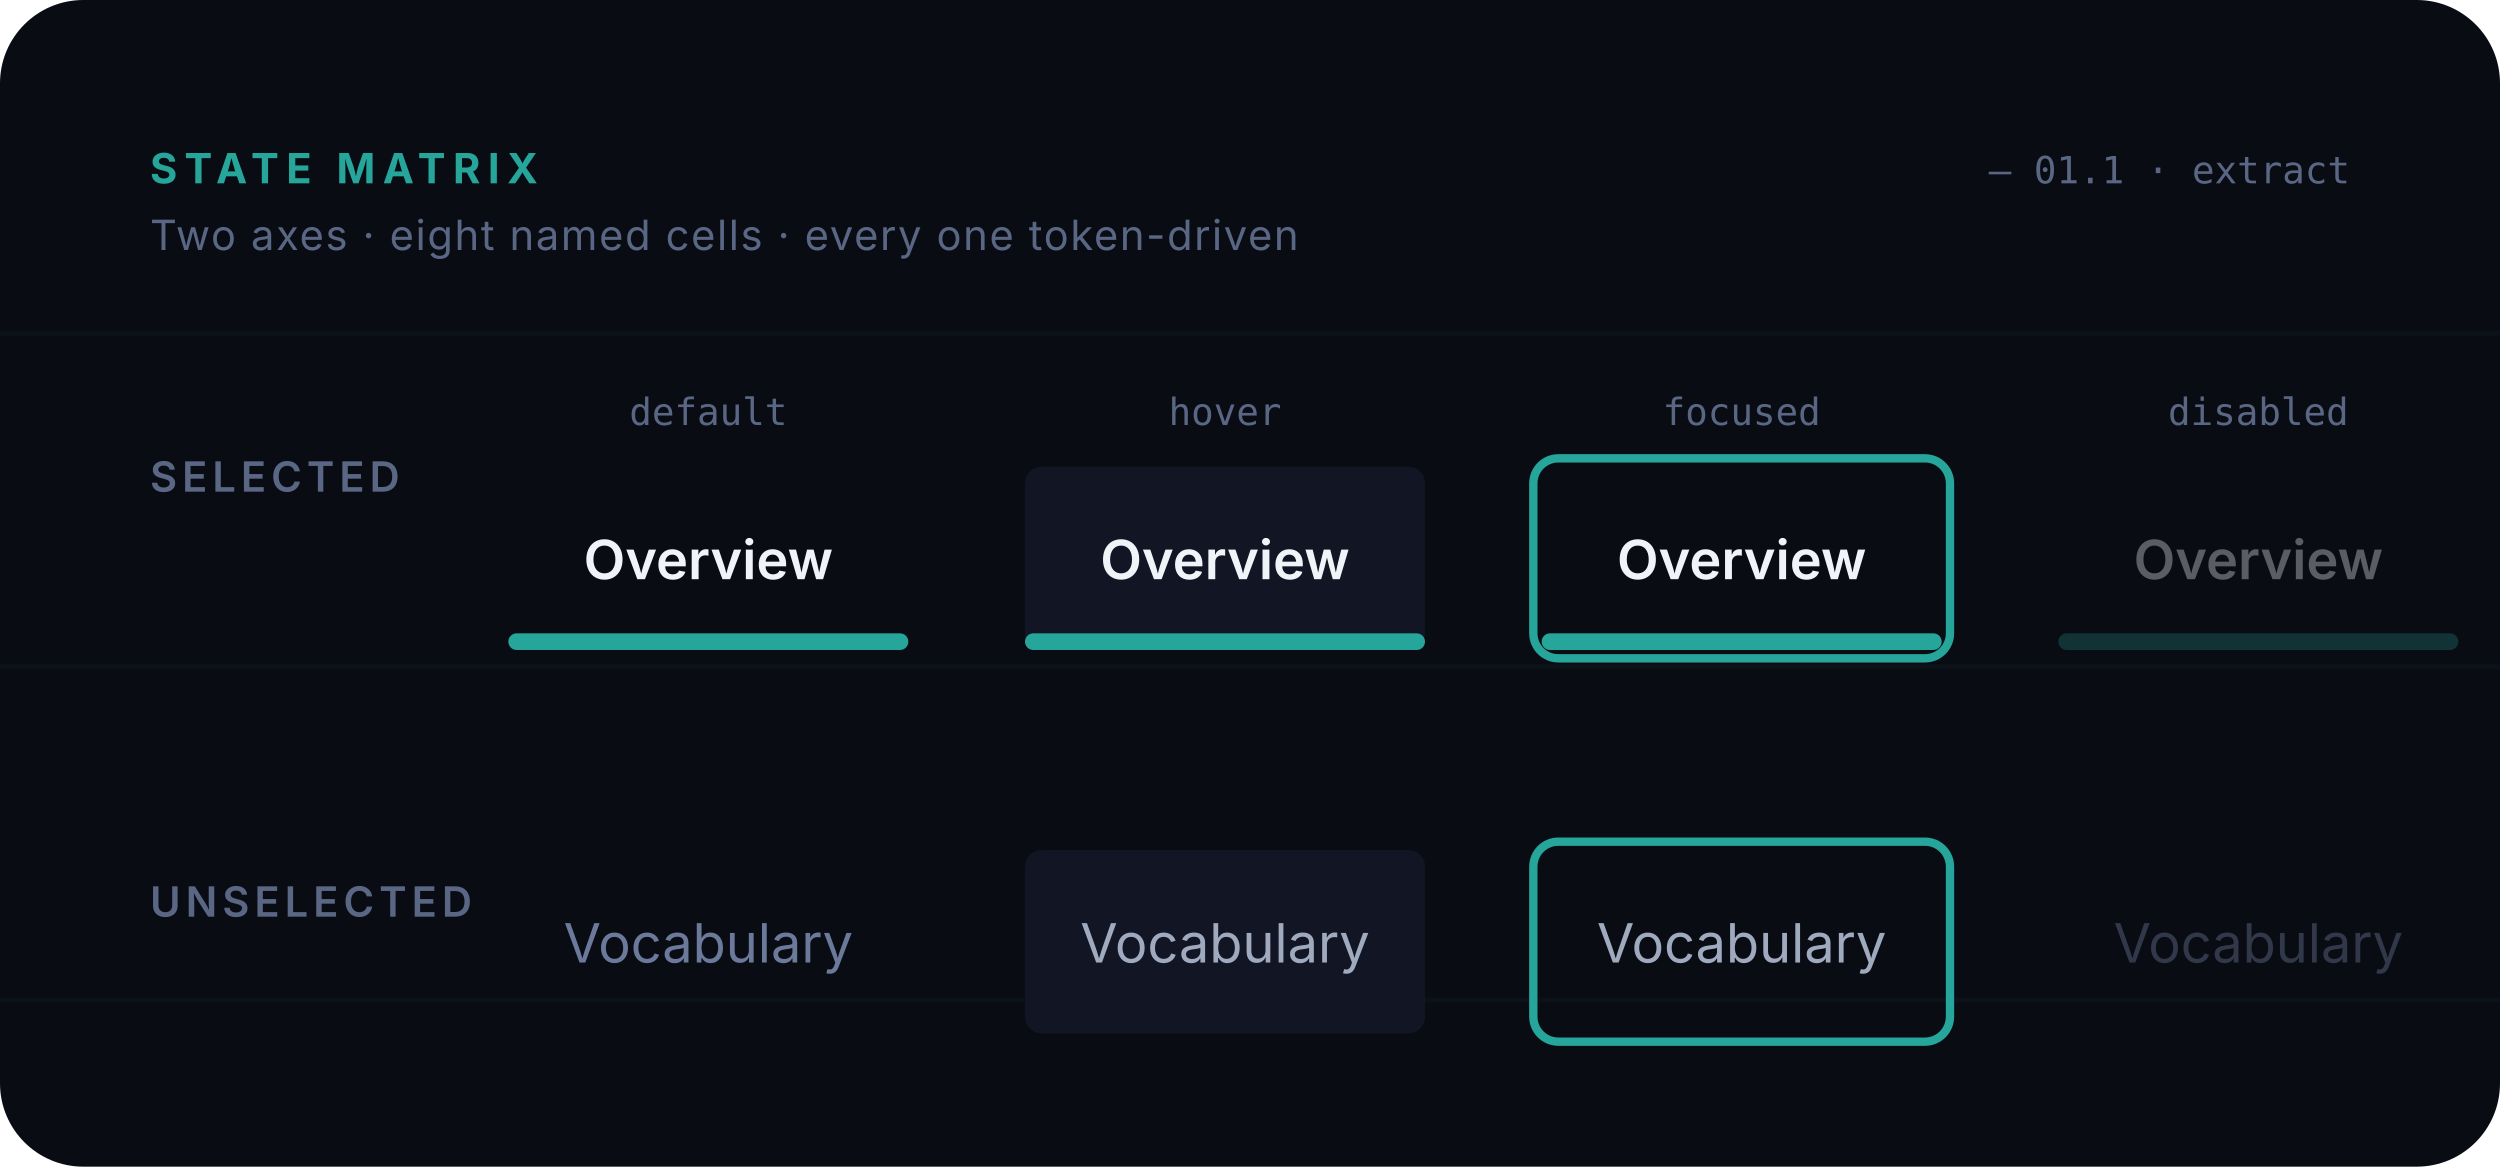
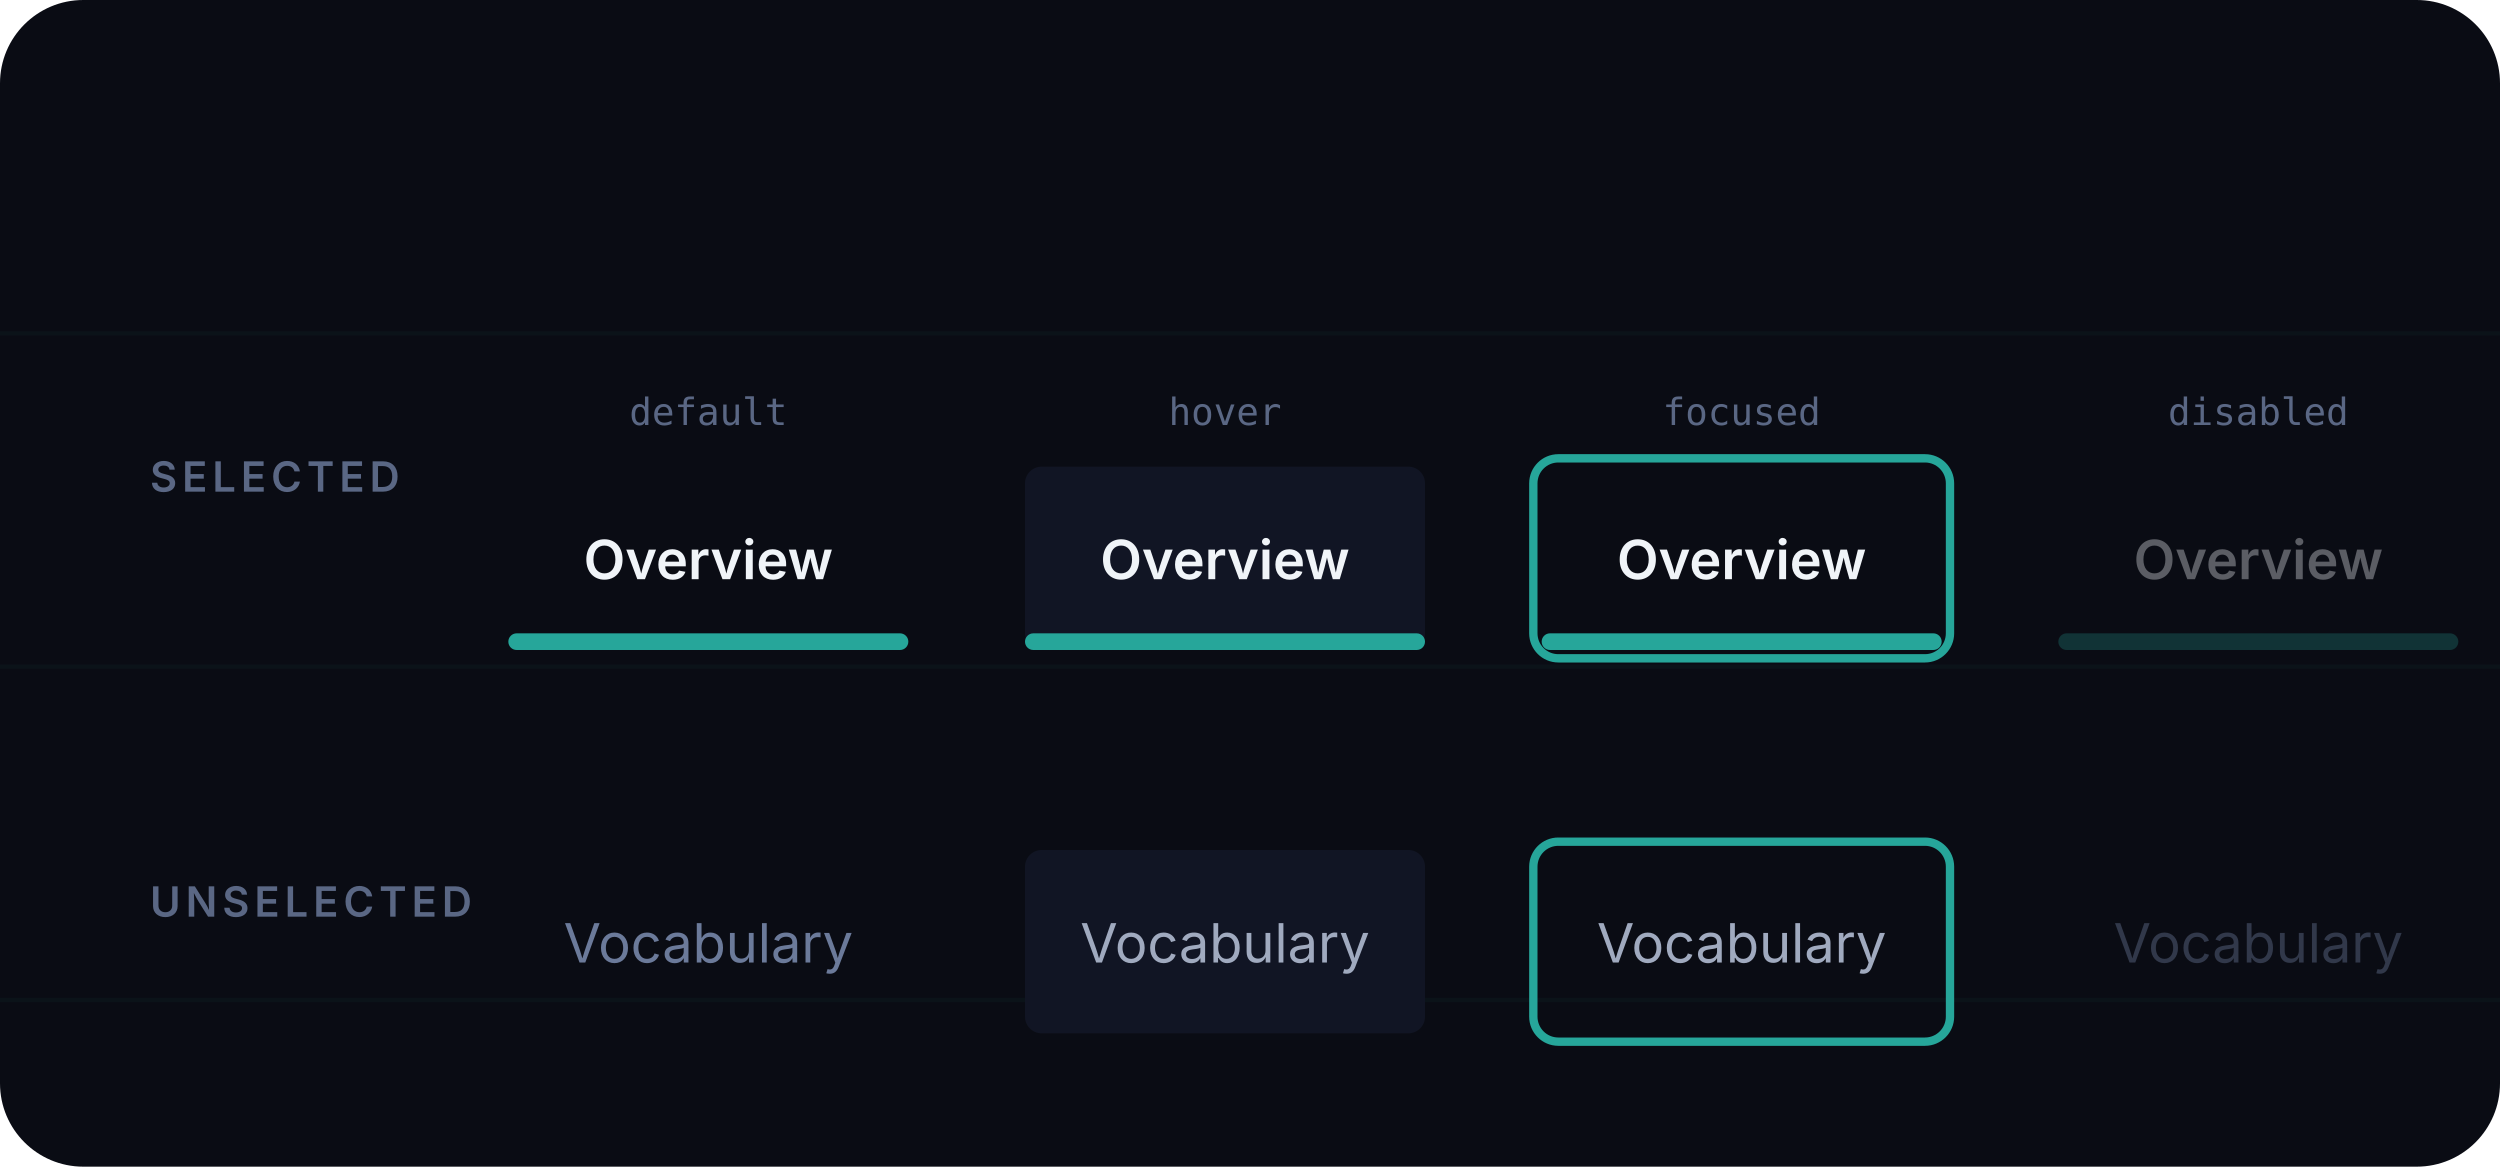
<svg xmlns="http://www.w3.org/2000/svg" width="600" height="280" viewBox="0 0 600 280" fill="none">
  <rect width="600" height="280" rx="20" fill="#0A0C14" />
  <g opacity="0.04">
    <line x1="0" y1="80" x2="600" y2="80" stroke="#26A69A" />
    <line x1="0" y1="160" x2="600" y2="160" stroke="#26A69A" />
    <line x1="0" y1="240" x2="600" y2="240" stroke="#26A69A" />
  </g>
-   <text x="36" y="44" font-family="'Inter', system-ui, sans-serif" font-size="10" font-weight="700" letter-spacing="0.18em" fill="#26A69A">STATE MATRIX</text>
-   <text x="36" y="60" font-family="'Inter', system-ui, sans-serif" font-size="10" fill="#5A6784" letter-spacing="0.04em">Two axes · eight named cells · every one token-driven</text>
-   <text x="564" y="44" font-family="'Menlo', 'Consolas', monospace" font-size="9" fill="#5A6784" text-anchor="end">— 01.1 · extract</text>
  <text x="36" y="118" font-family="'Inter', system-ui, sans-serif" font-size="10" fill="#5A6784" letter-spacing="0.12em" font-weight="600">SELECTED</text>
  <text x="36" y="220" font-family="'Inter', system-ui, sans-serif" font-size="10" fill="#5A6784" letter-spacing="0.12em" font-weight="600">UNSELECTED</text>
  <text x="170" y="102" font-family="'Menlo', 'Consolas', monospace" font-size="9" fill="#5A6784" text-anchor="middle">default</text>
  <text x="294" y="102" font-family="'Menlo', 'Consolas', monospace" font-size="9" fill="#5A6784" text-anchor="middle">hover</text>
  <text x="418" y="102" font-family="'Menlo', 'Consolas', monospace" font-size="9" fill="#5A6784" text-anchor="middle">focused</text>
  <text x="542" y="102" font-family="'Menlo', 'Consolas', monospace" font-size="9" fill="#5A6784" text-anchor="middle">disabled</text>
  <rect x="122" y="112" width="96" height="44" rx="4" fill="transparent" />
  <rect x="122" y="152" width="96" height="4" rx="2" fill="#26A69A" />
  <text x="170" y="139" font-family="'Inter', system-ui, sans-serif" font-size="13" font-weight="600" fill="#F0F4F8" text-anchor="middle">Overview</text>
  <rect x="246" y="112" width="96" height="44" rx="4" fill="#111524" />
  <rect x="246" y="152" width="96" height="4" rx="2" fill="#26A69A" />
  <text x="294" y="139" font-family="'Inter', system-ui, sans-serif" font-size="13" font-weight="600" fill="#F0F4F8" text-anchor="middle">Overview</text>
  <rect x="368" y="110" width="100" height="48" rx="6" stroke="#26A69A" stroke-width="2" fill="none" />
  <rect x="370" y="112" width="96" height="44" rx="4" fill="transparent" />
  <rect x="370" y="152" width="96" height="4" rx="2" fill="#26A69A" />
  <text x="418" y="139" font-family="'Inter', system-ui, sans-serif" font-size="13" font-weight="600" fill="#F0F4F8" text-anchor="middle">Overview</text>
  <rect x="494" y="112" width="96" height="44" rx="4" fill="transparent" opacity="0.4" />
  <rect x="494" y="152" width="96" height="4" rx="2" fill="#26A69A" opacity="0.25" />
  <text x="542" y="139" font-family="'Inter', system-ui, sans-serif" font-size="13" font-weight="600" fill="#F0F4F8" text-anchor="middle" opacity="0.35">Overview</text>
  <rect x="122" y="204" width="96" height="44" rx="4" fill="transparent" />
  <text x="170" y="231" font-family="'Inter', system-ui, sans-serif" font-size="13" font-weight="400" fill="#6B7A9A" text-anchor="middle">Vocabulary</text>
  <rect x="246" y="204" width="96" height="44" rx="4" fill="#111524" />
  <text x="294" y="231" font-family="'Inter', system-ui, sans-serif" font-size="13" font-weight="400" fill="#A0AABF" text-anchor="middle">Vocabulary</text>
  <rect x="368" y="202" width="100" height="48" rx="6" stroke="#26A69A" stroke-width="2" fill="none" />
  <rect x="370" y="204" width="96" height="44" rx="4" fill="transparent" />
  <text x="418" y="231" font-family="'Inter', system-ui, sans-serif" font-size="13" font-weight="400" fill="#A0AABF" text-anchor="middle">Vocabulary</text>
  <rect x="494" y="204" width="96" height="44" rx="4" fill="transparent" opacity="0.4" />
  <text x="542" y="231" font-family="'Inter', system-ui, sans-serif" font-size="13" font-weight="400" fill="#6B7A9A" text-anchor="middle" opacity="0.4">Vocabulary</text>
</svg>
